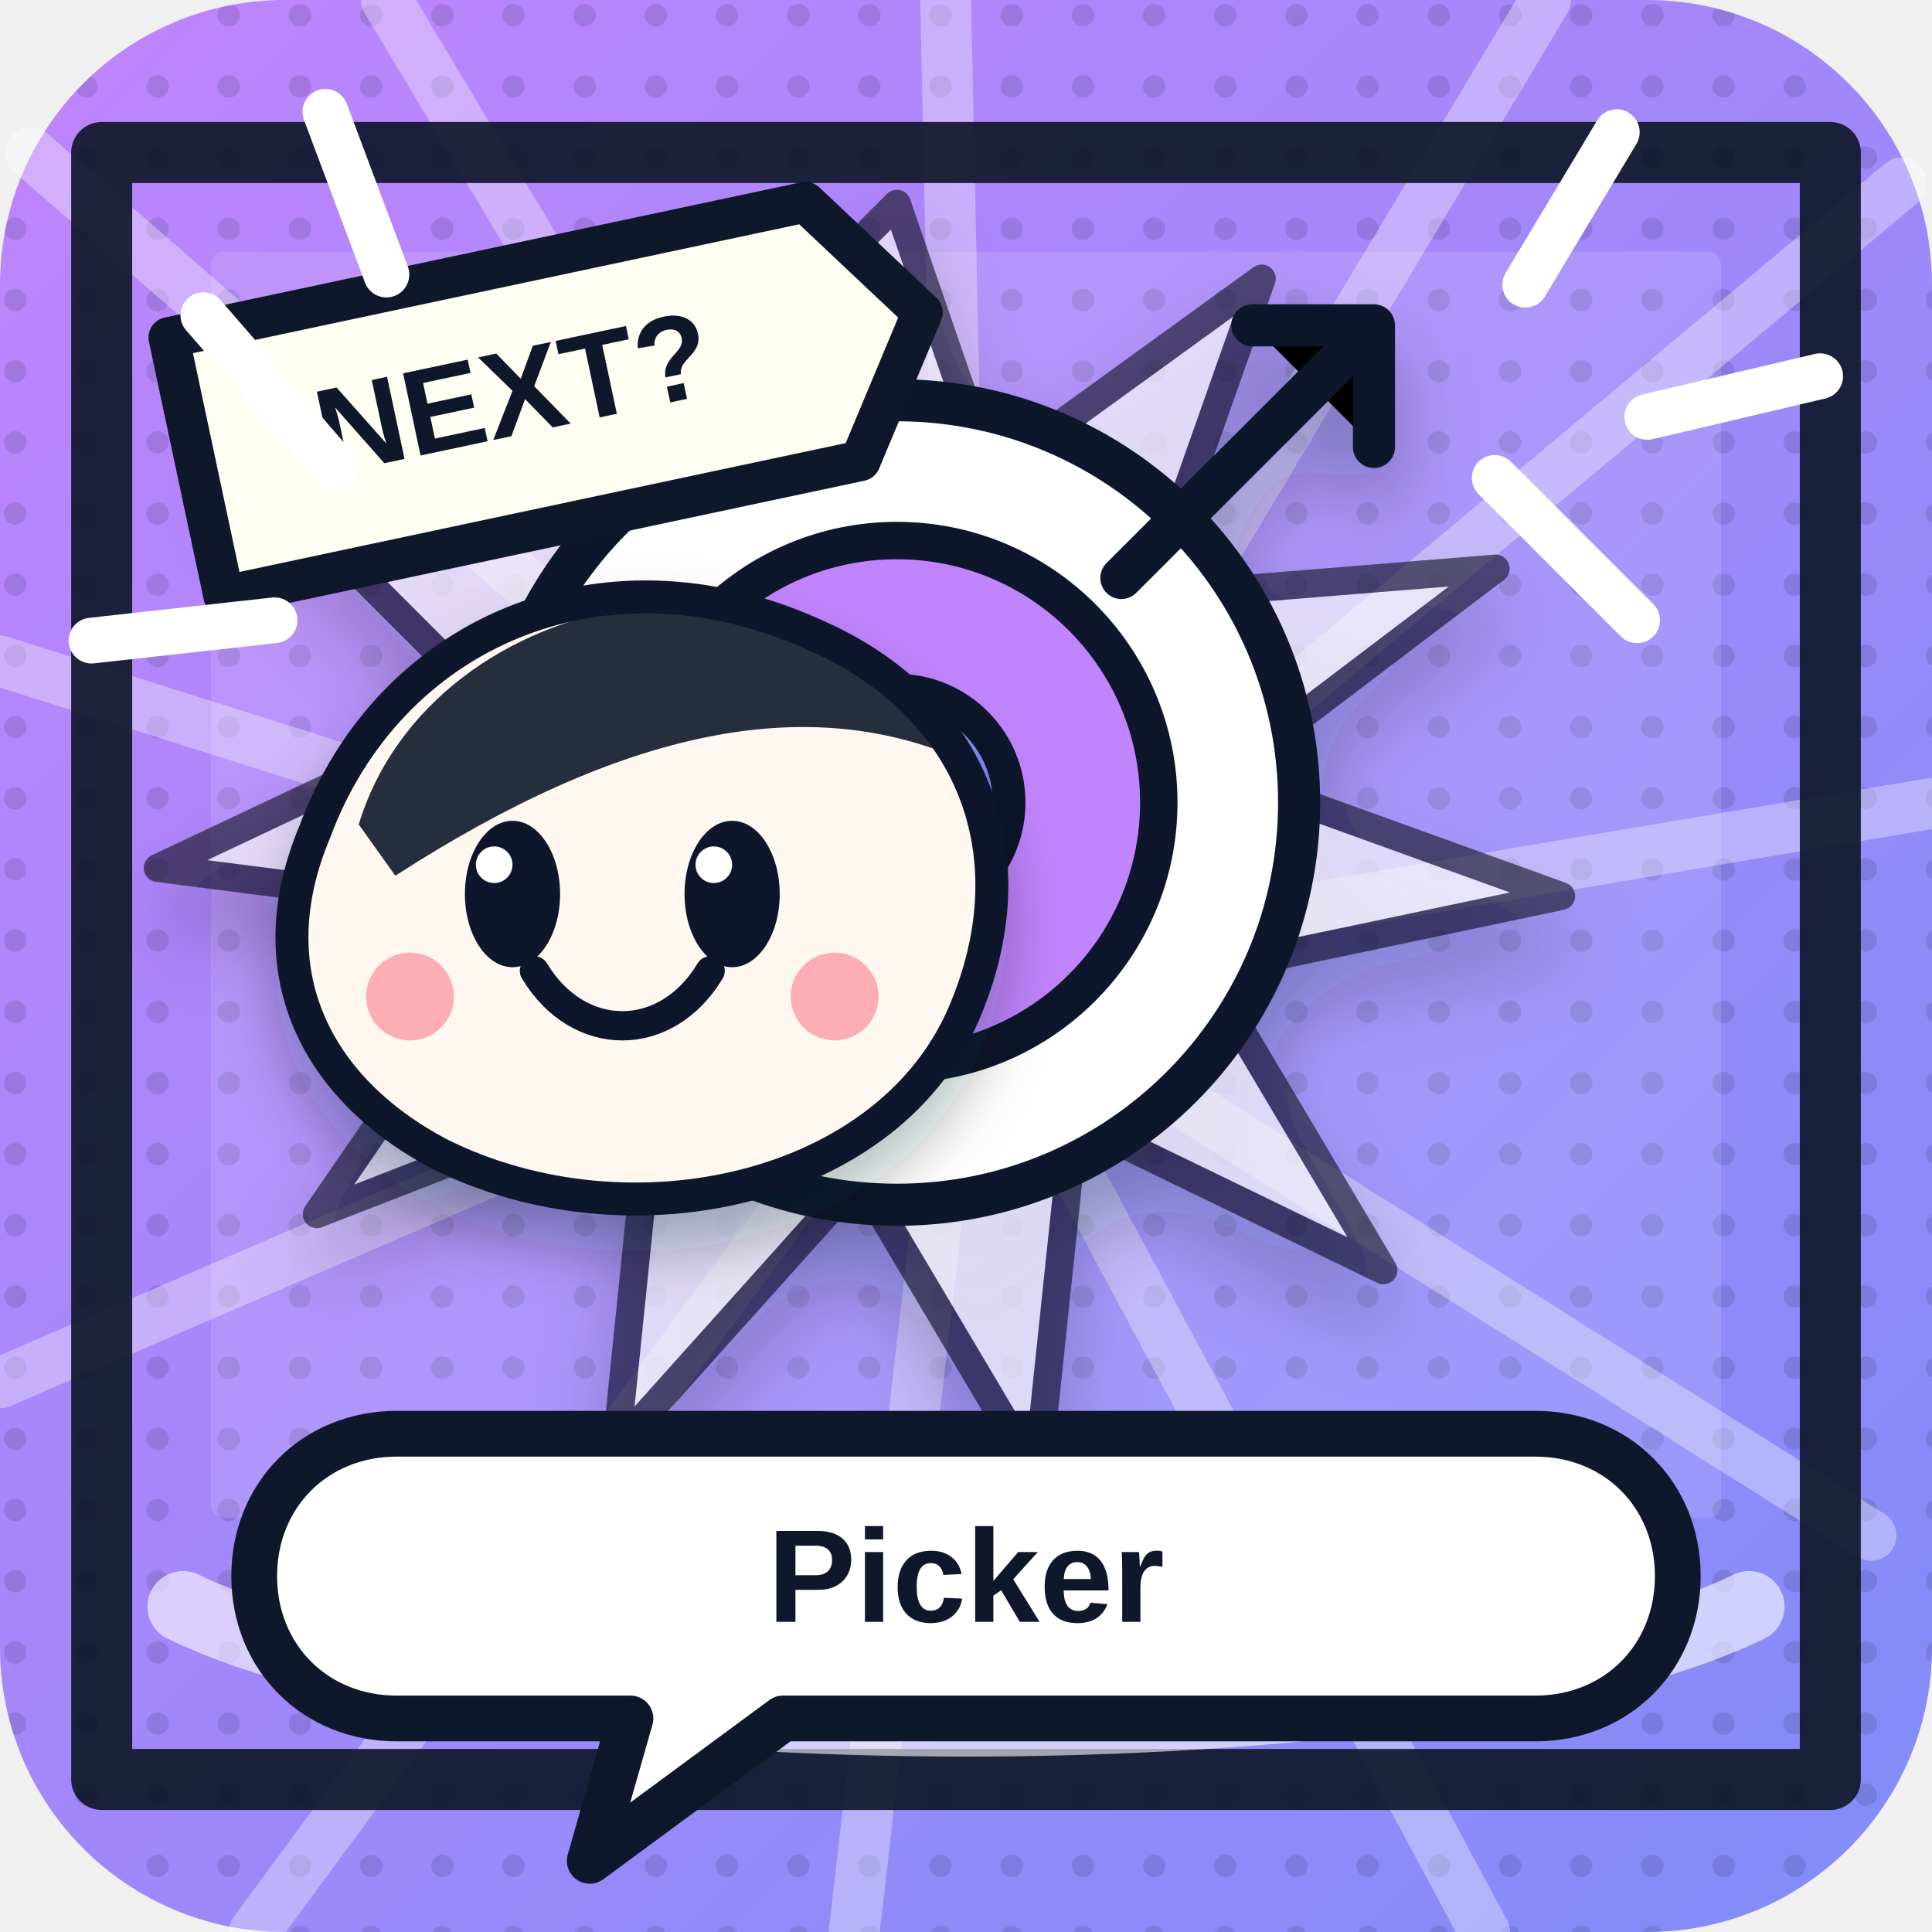
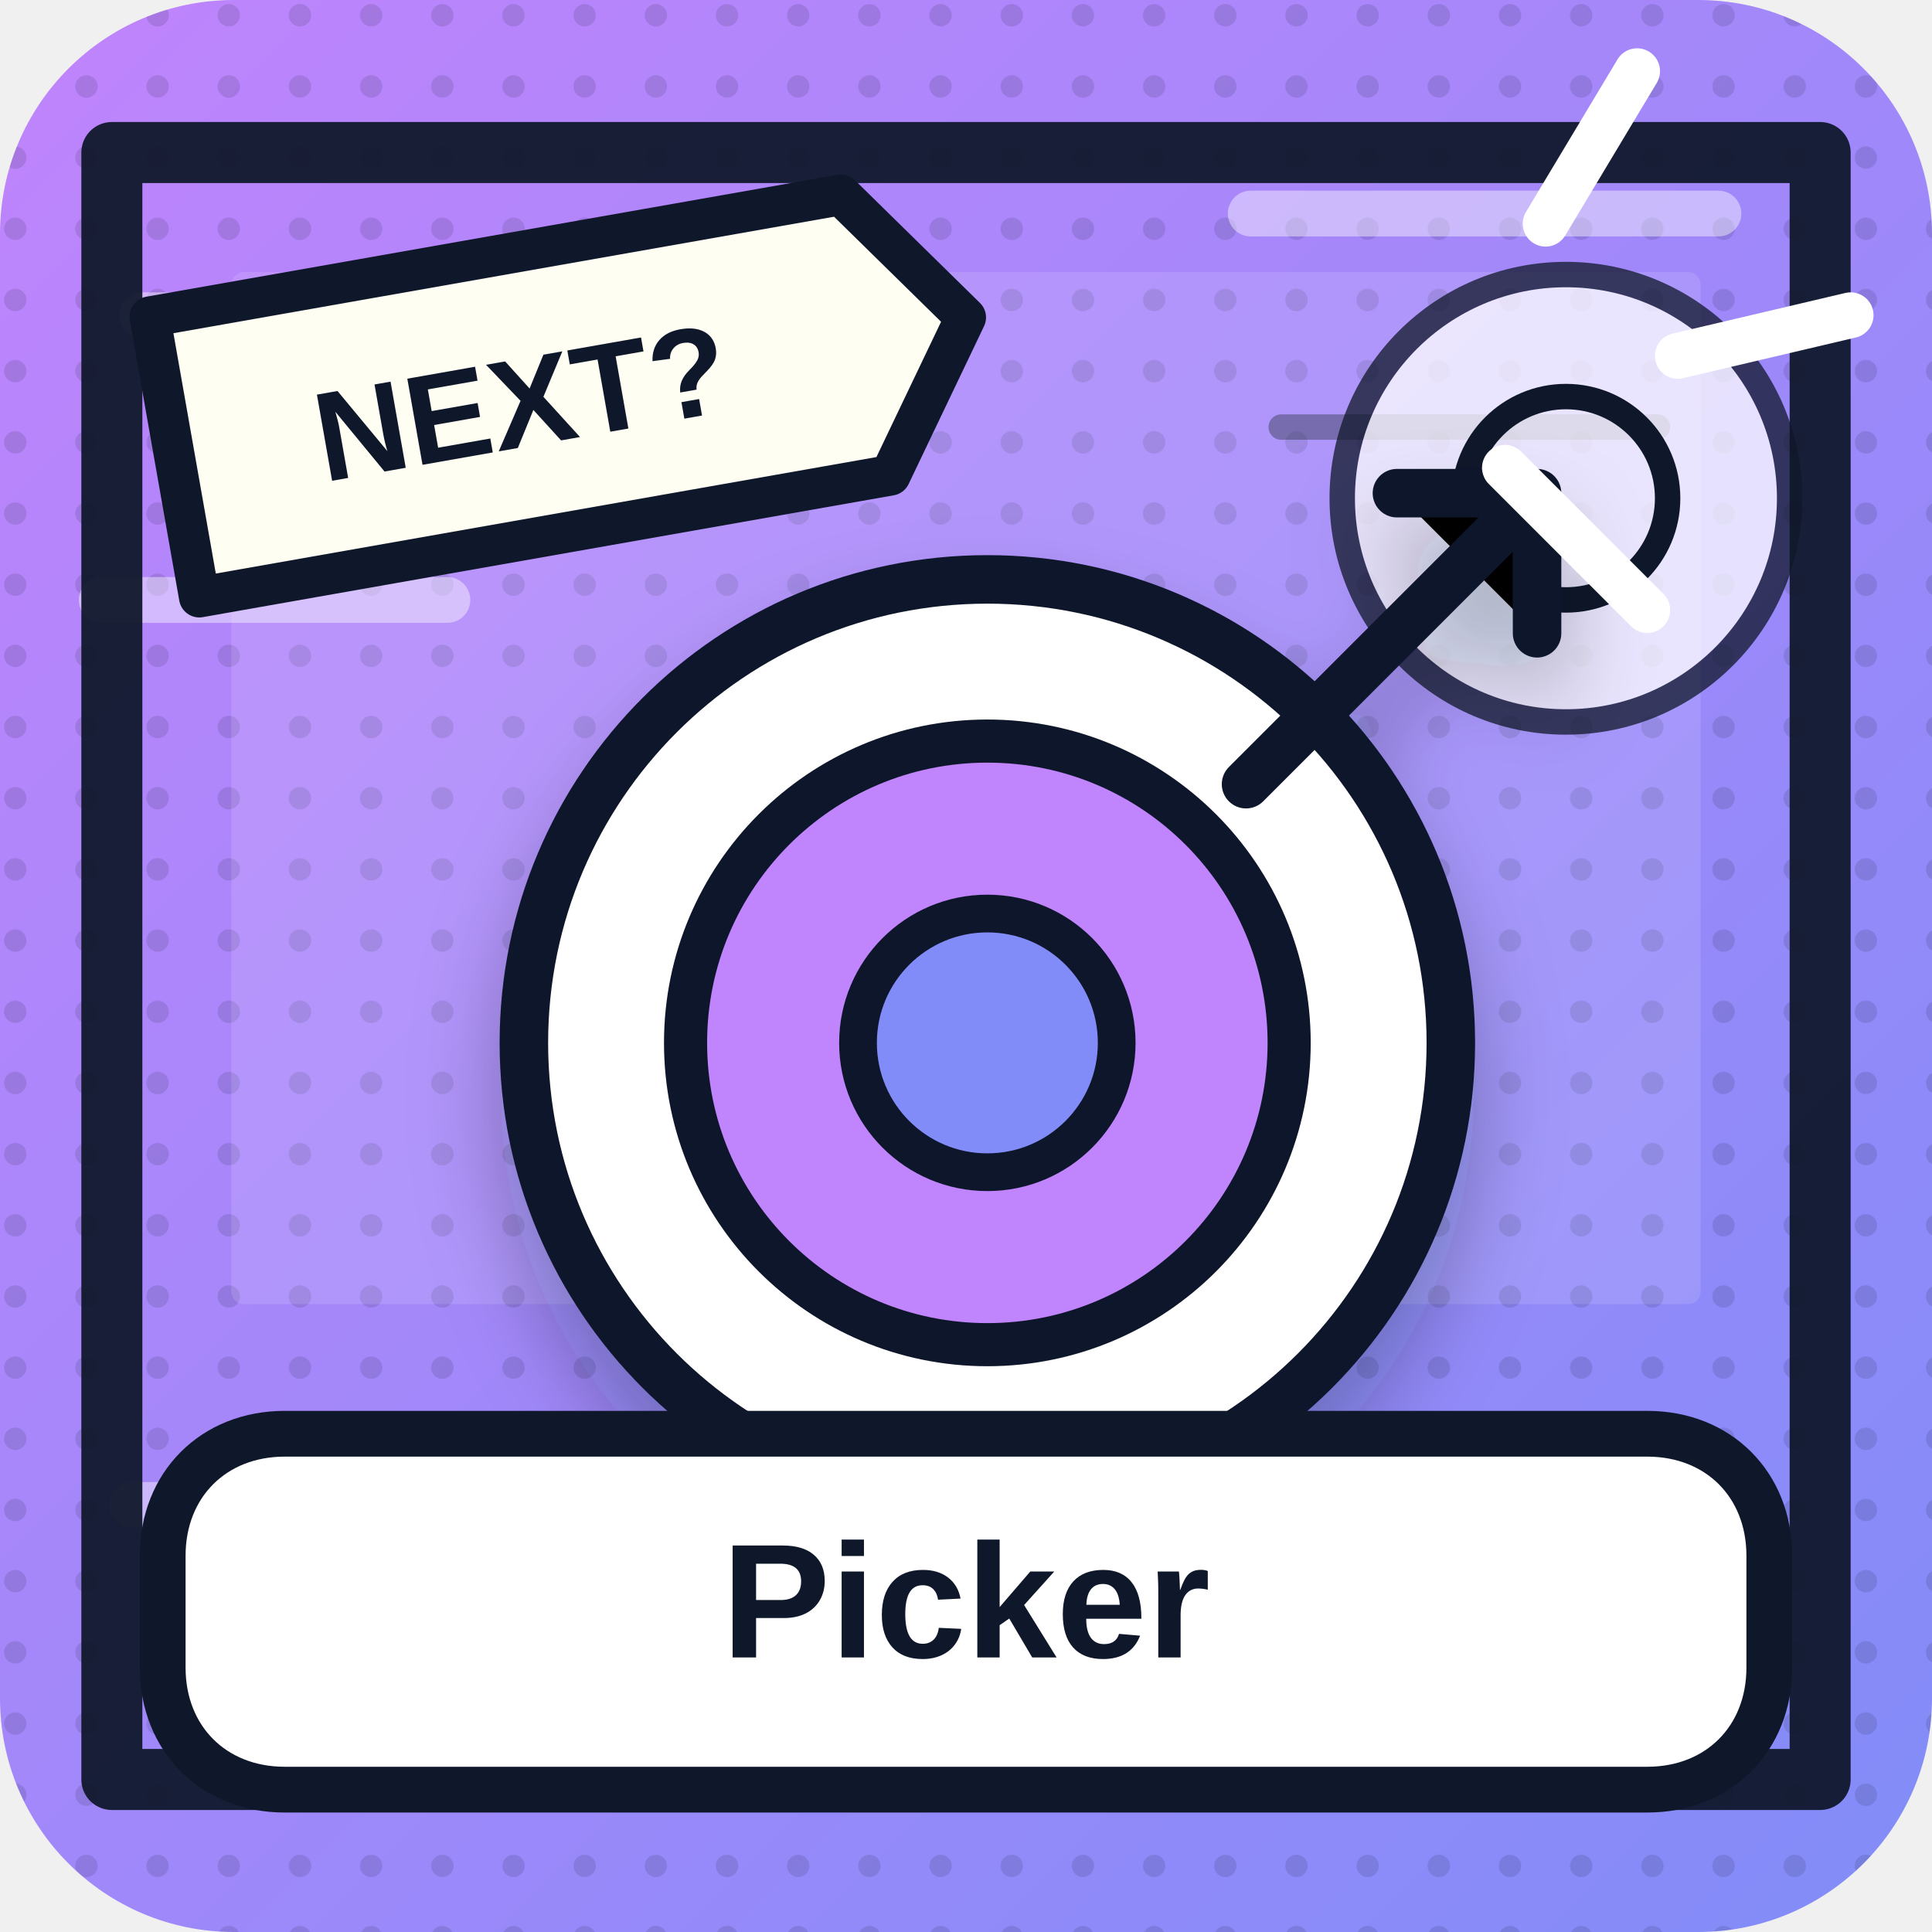
<svg xmlns="http://www.w3.org/2000/svg" viewBox="0 0 380 380" role="img" aria-label="Picker manga classroom tool icon">
  <defs>
    <linearGradient id="bg" x1="0" y1="0" x2="1" y2="1">
      <stop offset="0" stop-color="#c084fc" />
      <stop offset="1" stop-color="#818cf8" />
    </linearGradient>
    <pattern id="dots" width="14" height="14" patternUnits="userSpaceOnUse">
      <circle cx="3" cy="3" r="2.2" fill="#0f172a" opacity=".13" />
    </pattern>
    <filter id="shadow" x="-20%" y="-20%" width="140%" height="140%">
      <feDropShadow dx="0" dy="10" stdDeviation="8" flood-color="#0f172a" flood-opacity=".28" />
    </filter>
  </defs>
-   <rect width="380" height="380" rx="56" fill="url(#bg)" />
-   <rect width="380" height="380" rx="56" fill="url(#dots)" />
-   <path d="M190 190L6 30M190 190L76 0M190 190L186 0M190 190L304 0M190 190L374 36M190 190L380 158M190 190L368 302M190 190L292 380M190 190L168 380M190 190L50 380M190 190L0 272M190 190L0 130" stroke="#fff" stroke-width="10" stroke-linecap="round" opacity=".34" />
-   <path d="M20 30h340v320H20z" fill="none" stroke="#0f172a" stroke-width="12" stroke-linejoin="round" opacity=".92" />
-   <path d="M44 52h292v244H44z" fill="#ffffff" opacity=".12" stroke="#ffffff" stroke-width="5" stroke-linejoin="round" />
-   <g transform="translate(20 18) scale(.92)" filter="url(#shadow)">
-     <path d="M170 24l20 58 58-42-24 68 74-6-58 44 72 26-76 16 38 64-66-32-8 76-38-64-52 58 8-78-72 28 44-64-78-10 72-34-54-54 72 14z" fill="#ffffff" opacity=".64" stroke="#0f172a" stroke-width="6" stroke-linejoin="round" />
+   <rect width="380" height="380" rx="46" fill="url(#bg)" />
+   <rect width="380" height="380" rx="46" fill="url(#dots)" />
+   <path d="M28 62h92M20 118h68M26 296h110M246 42h92M288 300h58M38 340h74" stroke="#fff" stroke-width="9" stroke-linecap="round" opacity=".42" />
+   <path d="M42 92h48M252 84h74M258 328h42" stroke="#0f172a" stroke-width="5" stroke-linecap="round" opacity=".42" />
+   <path d="M22 30h336v320H22z" fill="none" stroke="#0f172a" stroke-width="12" stroke-linejoin="round" opacity=".94" />
+   <path d="M48 56h284v198H48z" fill="#ffffff" opacity=".12" stroke="#ffffff" stroke-width="5" stroke-linejoin="round" />
+   <circle cx="308" cy="98" r="44" fill="#fff" opacity=".75" stroke="#0f172a" stroke-width="5" />
+   <circle cx="308" cy="98" r="20" fill="none" stroke="#0f172a" stroke-width="5" />
+   <g transform="translate(14 44) scale(1.06)" filter="url(#shadow)">
    <circle cx="170" cy="152" r="86" fill="#ffffff" stroke="#0f172a" stroke-width="9" />
    <circle cx="170" cy="152" r="56" fill="#c084fc" stroke="#0f172a" stroke-width="8" />
    <circle cx="170" cy="152" r="24" fill="#818cf8" stroke="#0f172a" stroke-width="7" />
    <path d="M218 104l54-54M246 50h26v26" stroke="#0f172a" stroke-width="9" stroke-linecap="round" stroke-linejoin="round" />
  </g>
-   <g transform="translate(0 34) scale(.72)" filter="url(#shadow)">
-     <g>
-       <path d="M86 180c20-54 78-80 136-54 42 18 60 58 42 102-20 50-92 66-144 40-34-18-50-50-34-88z" fill="#fff8f0" stroke="#0f172a" stroke-width="9" />
-       <path d="M98 178c20-66 124-86 164-18-42-18-92-8-154 32z" fill="#0f172a" opacity=".9" />
-       <ellipse cx="140" cy="197" rx="13" ry="20" fill="#0f172a" />
-       <ellipse cx="200" cy="197" rx="13" ry="20" fill="#0f172a" />
-       <circle cx="135" cy="189" r="5" fill="#fff" />
-       <circle cx="195" cy="189" r="5" fill="#fff" />
-       <path d="M146 218c12 20 36 20 48 0" fill="none" stroke="#0f172a" stroke-width="8" stroke-linecap="round" />
-       <circle cx="112" cy="225" r="12" fill="#fb7185" opacity=".55" />
-       <circle cx="228" cy="225" r="12" fill="#fb7185" opacity=".55" />
-     </g>
+   <path d="M56 282h268c14 0 24 10 24 24v22c0 14-10 24-24 24H56c-14 0-24-10-24-24v-22c0-14 10-24 24-24z" fill="#ffffff" stroke="#0f172a" stroke-width="9" />
+   <text x="190" y="326" text-anchor="middle" font-size="32" font-weight="900" fill="#0f172a" font-family="Arial Black, Arial">Picker</text>
+   <g transform="rotate(-10 102 82)">
+     <path d="M34 50h138l20 28-20 28H34z" fill="#fffef2" stroke="#0f172a" stroke-width="8" stroke-linejoin="round" />
+     <text x="103" y="88" text-anchor="middle" font-size="25" font-weight="900" fill="#0f172a" font-family="Arial Black, Arial">NEXT?</text>
  </g>
-   <path d="M36 316c62 30 246 30 308 0" fill="none" stroke="#fff" stroke-width="14" stroke-linecap="round" opacity=".6" />
-   <path d="M78 282h224c16 0 28 12 28 28s-12 28-28 28H154l-38 28 8-28H78c-16 0-28-12-28-28s12-28 28-28z" fill="#ffffff" stroke="#0f172a" stroke-width="9" stroke-linejoin="round" />
-   <text x="190" y="319" text-anchor="middle" font-size="26" font-weight="900" fill="#0f172a" font-family="Arial Black, Arial">Picker</text>
-   <g transform="rotate(-12 104 82)">
-     <path d="M38 52h128l18 26-18 26H38z" fill="#fffef2" stroke="#0f172a" stroke-width="8" stroke-linejoin="round" />
-     <text x="102" y="85" text-anchor="middle" font-size="24" font-weight="900" fill="#0f172a" font-family="Arial Black, Arial">NEXT?</text>
-   </g>
-   <path d="M300 56l18-30M324 82l34-8M294 94l28 28M66 92L40 62M54 122l-36 4M76 54L64 22" stroke="#fff" stroke-width="9" stroke-linecap="round" />
+   <path d="M304 44l18-30M330 70l34-8M296 92l28 28" stroke="#fff" stroke-width="9" stroke-linecap="round" />
</svg>
